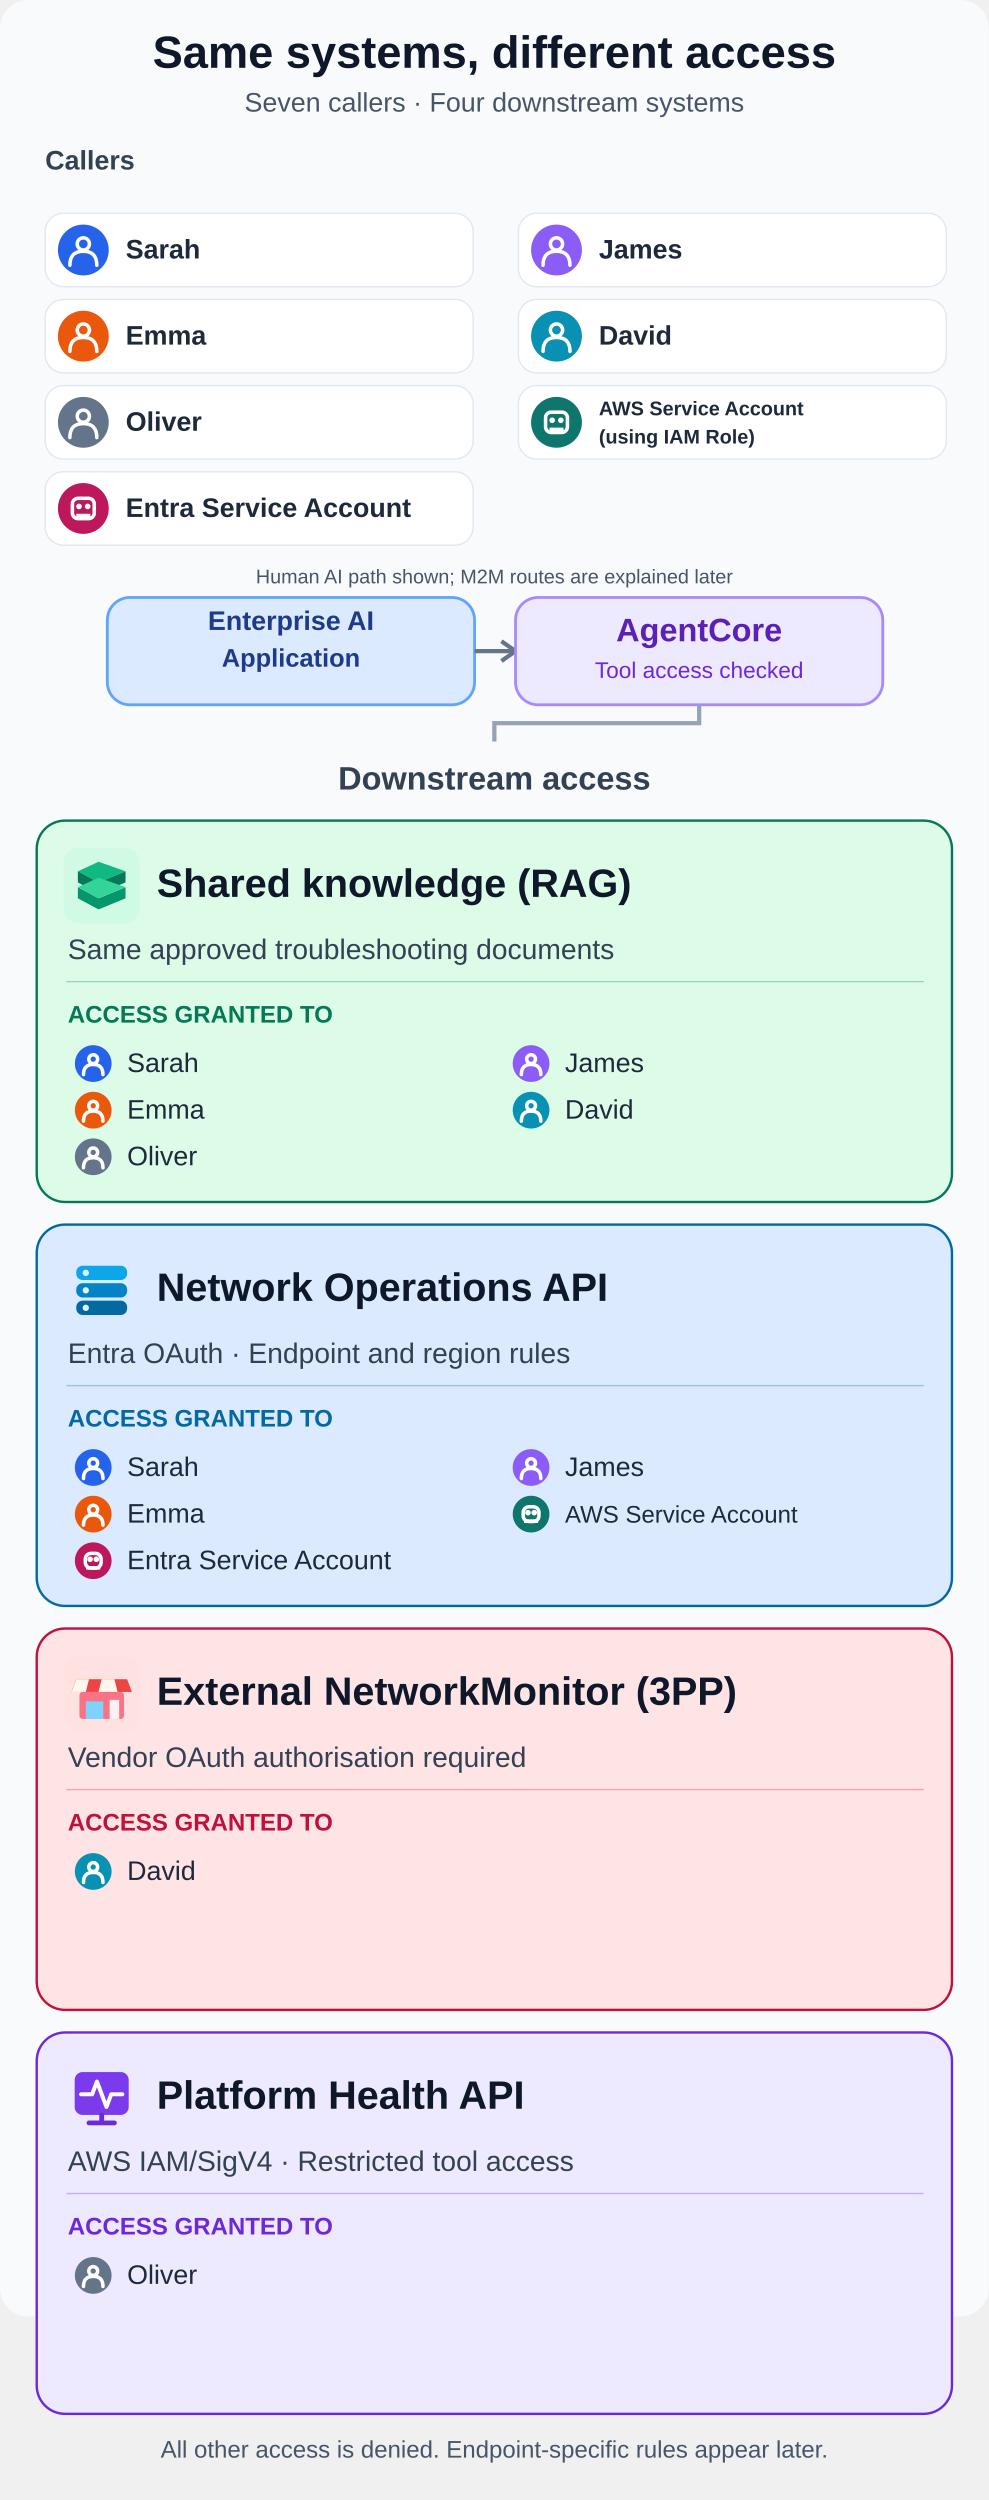
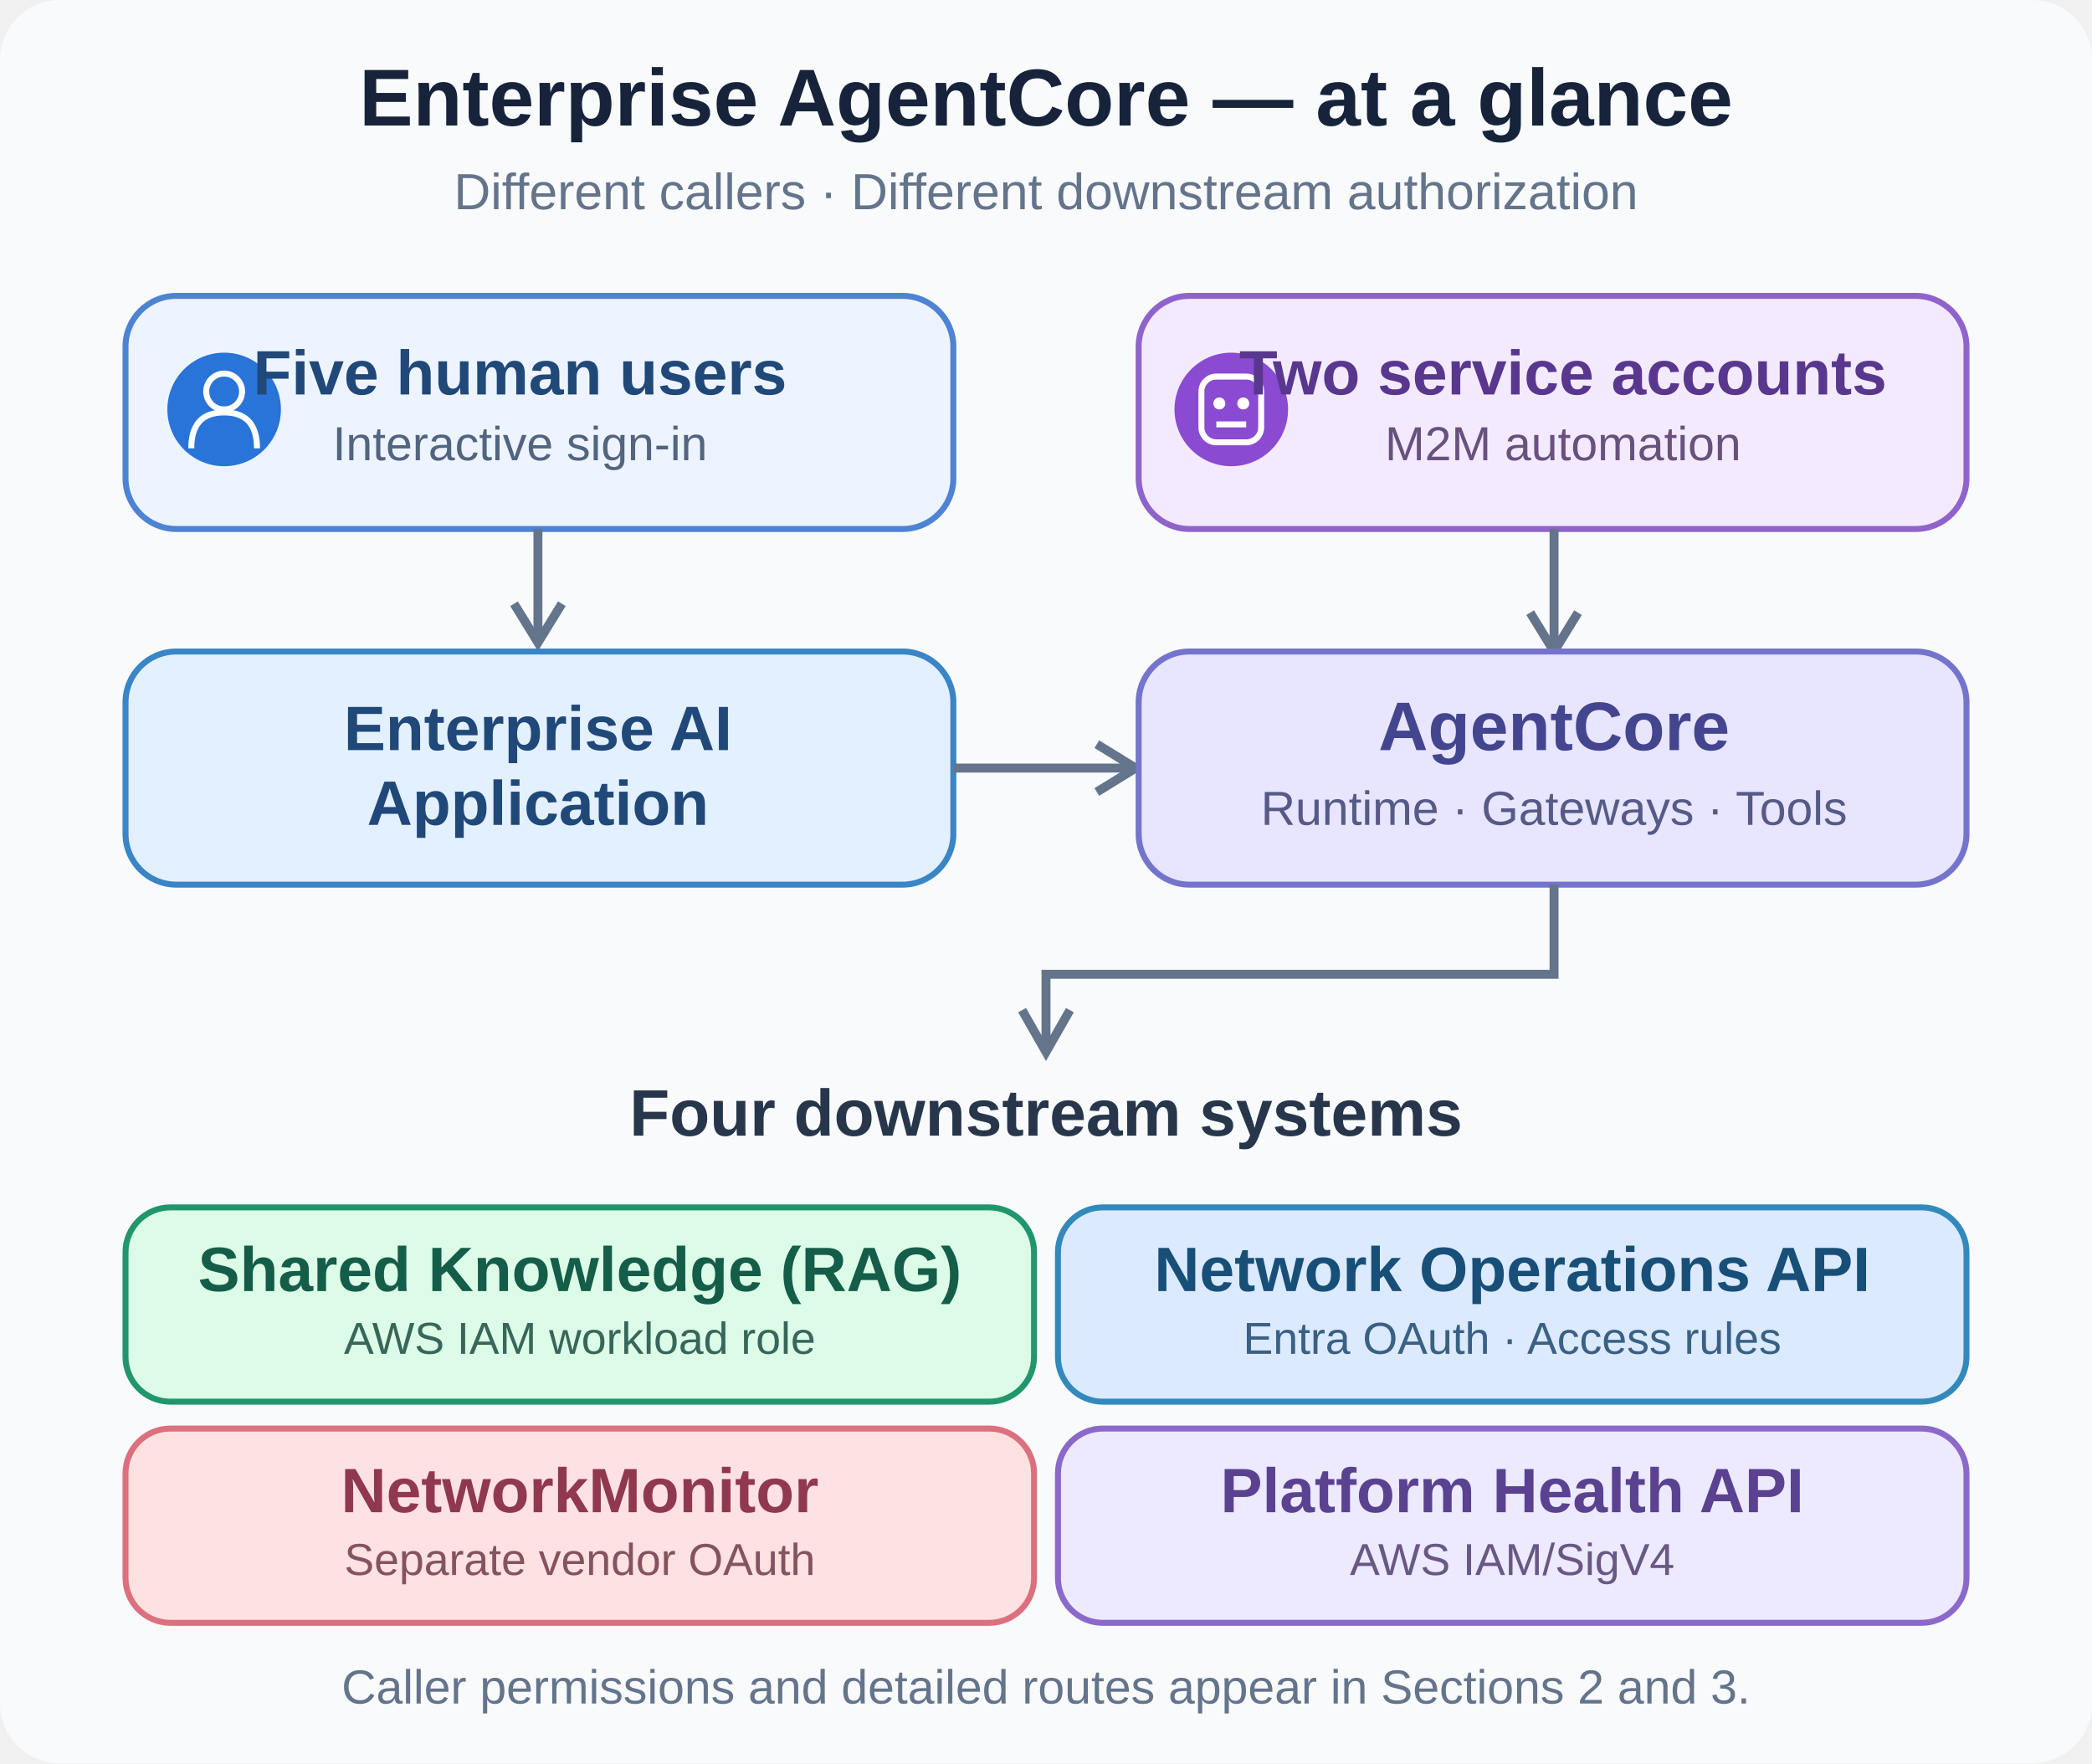
- <svg xmlns="http://www.w3.org/2000/svg" width="700" height="1770" viewBox="0 0 700 1770" role="img" aria-labelledby="title desc">
-   <rect width="700" height="1640" rx="20" fill="#f8fafc" />
-   <text x="350" y="48" text-anchor="middle" font-family="Arial,sans-serif" font-size="32" font-weight="700" fill="#0f172a">Same systems, different access</text>
-   <text x="350" y="79" text-anchor="middle" font-family="Arial,sans-serif" font-size="19" fill="#475569">Seven callers · Four downstream systems</text>
-   <text x="32" y="120" font-family="Arial,sans-serif" font-size="19" font-weight="700" fill="#334155">Callers</text>
-   <rect x="32" y="151" width="303" height="52" rx="13" fill="white" stroke="#e2e8f0" />
-   <circle cx="59" cy="177" r="18" fill="#2563eb" />
-   <circle cx="59" cy="172.68" r="4.32" fill="none" stroke="white" stroke-width="2.5" />
-   <path d="M 49.46 187.8 Q 49.46 177.9 59 177.9 Q 68.54 177.9 68.54 187.8" fill="none" stroke="white" stroke-width="2.5" stroke-linecap="round" />
-   <text x="89" y="183" font-family="Arial,sans-serif" font-size="19" font-weight="700" fill="#1e293b">Sarah</text>
-   <rect x="367" y="151" width="303" height="52" rx="13" fill="white" stroke="#e2e8f0" />
-   <circle cx="394" cy="177" r="18" fill="#8b5cf6" />
-   <circle cx="394" cy="172.68" r="4.32" fill="none" stroke="white" stroke-width="2.5" />
-   <path d="M 384.46 187.8 Q 384.46 177.9 394 177.9 Q 403.54 177.9 403.54 187.8" fill="none" stroke="white" stroke-width="2.5" stroke-linecap="round" />
-   <text x="424" y="183" font-family="Arial,sans-serif" font-size="19" font-weight="700" fill="#1e293b">James</text>
-   <rect x="32" y="212" width="303" height="52" rx="13" fill="white" stroke="#e2e8f0" />
-   <circle cx="59" cy="238" r="18" fill="#ea580c" />
-   <circle cx="59" cy="233.68" r="4.32" fill="none" stroke="white" stroke-width="2.5" />
-   <path d="M 49.46 248.8 Q 49.46 238.9 59 238.9 Q 68.54 238.9 68.54 248.8" fill="none" stroke="white" stroke-width="2.5" stroke-linecap="round" />
-   <text x="89" y="244" font-family="Arial,sans-serif" font-size="19" font-weight="700" fill="#1e293b">Emma</text>
-   <rect x="367" y="212" width="303" height="52" rx="13" fill="white" stroke="#e2e8f0" />
-   <circle cx="394" cy="238" r="18" fill="#0891b2" />
-   <circle cx="394" cy="233.68" r="4.32" fill="none" stroke="white" stroke-width="2.5" />
-   <path d="M 384.46 248.8 Q 384.46 238.9 394 238.9 Q 403.54 238.9 403.54 248.8" fill="none" stroke="white" stroke-width="2.5" stroke-linecap="round" />
-   <text x="424" y="244" font-family="Arial,sans-serif" font-size="19" font-weight="700" fill="#1e293b">David</text>
-   <rect x="32" y="273" width="303" height="52" rx="13" fill="white" stroke="#e2e8f0" />
-   <circle cx="59" cy="299" r="18" fill="#64748b" />
-   <circle cx="59" cy="294.68" r="4.32" fill="none" stroke="white" stroke-width="2.5" />
-   <path d="M 49.46 309.8 Q 49.46 299.9 59 299.9 Q 68.54 299.9 68.54 309.8" fill="none" stroke="white" stroke-width="2.5" stroke-linecap="round" />
-   <text x="89" y="305" font-family="Arial,sans-serif" font-size="19" font-weight="700" fill="#1e293b">Oliver</text>
-   <rect x="367" y="273" width="303" height="52" rx="13" fill="white" stroke="#e2e8f0" />
-   <circle cx="394" cy="299" r="18" fill="#0f766e" />
-   <rect x="386.26" y="291.8" width="15.48" height="14.4" rx="4" fill="none" stroke="white" stroke-width="2.5" />
-   <circle cx="390.94" cy="297.56" r="2" fill="white" />
-   <circle cx="397.06" cy="297.56" r="2" fill="white" />
-   <path d="M 389 304 h10" stroke="white" stroke-width="2.5" />
-   <text x="424" y="294" font-family="Arial,sans-serif" font-size="14" font-weight="700" fill="#1e293b">AWS Service Account</text>
-   <text x="424" y="314" font-family="Arial,sans-serif" font-size="14" font-weight="700" fill="#1e293b">(using IAM Role)</text>
-   <rect x="32" y="334" width="303" height="52" rx="13" fill="white" stroke="#e2e8f0" />
-   <circle cx="59" cy="360" r="18" fill="#be185d" />
-   <rect x="51.26" y="352.8" width="15.48" height="14.4" rx="4" fill="none" stroke="white" stroke-width="2.5" />
-   <circle cx="55.94" cy="358.56" r="2" fill="white" />
-   <circle cx="62.06" cy="358.56" r="2" fill="white" />
-   <path d="M 54 365 h10" stroke="white" stroke-width="2.5" />
-   <text x="89" y="366" font-family="Arial,sans-serif" font-size="19" font-weight="700" fill="#1e293b">Entra Service Account</text>
-   <text x="350" y="413" text-anchor="middle" font-family="Arial,sans-serif" font-size="14" fill="#475569">Human AI path shown; M2M routes are explained later</text>
-   <rect x="76" y="423" width="260" height="76" rx="16" fill="#dbeafe" stroke="#60a5fa" stroke-width="2" />
-   <text x="206" y="446" font-family="Arial,sans-serif" font-size="19" font-weight="700" fill="#1e3a8a" text-anchor="middle">Enterprise AI</text>
-   <text x="206" y="472" font-family="Arial,sans-serif" font-size="18" font-weight="700" fill="#1e3a8a" text-anchor="middle">Application</text>
-   <path d="M336 461 H364" stroke="#64748b" stroke-width="3" fill="none" />
-   <path d="M355 454 L365 461 L355 468" stroke="#64748b" stroke-width="3" fill="none" />
-   <rect x="365" y="423" width="260" height="76" rx="16" fill="#ede9fe" stroke="#a78bfa" stroke-width="2" />
-   <text x="495" y="454" font-family="Arial,sans-serif" font-size="23" font-weight="700" fill="#5b21b6" text-anchor="middle">AgentCore</text>
-   <text x="495" y="480" font-family="Arial,sans-serif" font-size="16" fill="#6d28d9" text-anchor="middle">Tool access checked</text>
-   <path d="M495 499 V512 H350 V525" stroke="#94a3b8" stroke-width="3" fill="none" />
-   <text x="350" y="559" font-family="Arial,sans-serif" font-size="23" font-weight="700" fill="#334155" text-anchor="middle">Downstream access</text>
-   <g transform="translate(0,0)">
-     <rect x="26" y="581" width="648" height="270" rx="20" fill="#dcfce7" stroke="#047857" stroke-width="1.7" />
-     <svg x="45" y="600" width="54" height="54" viewBox="0 0 48 48">
-       <rect width="48" height="48" rx="10" fill="#d1fae5" />
-       <path d="M9 15L22 9l17 6-17 7z" fill="#10b981" />
-       <path d="M9 15v7l13 7 17-7v-7l-17 7z" fill="#047857" />
-       <path d="M9 25l13 7 17-7v7l-17 7-13-7z" fill="#059669" />
-       <path d="M9 25l13-6 17 6-17 7z" fill="#34d399" />
-     </svg>
-     <text x="111" y="635" font-family="Arial,sans-serif" font-size="28" font-weight="700" fill="#0f172a">Shared knowledge (RAG)</text>
-     <text x="48" y="679" font-family="Arial,sans-serif" font-size="20" fill="#334155">Same approved troubleshooting documents</text>
-     <line x1="47" y1="695" x2="654" y2="695" stroke="#047857" opacity=".3" />
-     <text x="48" y="724" font-family="Arial,sans-serif" font-size="17" font-weight="700" fill="#047857">ACCESS GRANTED TO</text>
-     <circle cx="66" cy="753" r="13" fill="#2563eb" />
-     <circle cx="66" cy="749.88" r="3.12" fill="none" stroke="white" stroke-width="2.5" />
-     <path d="M 59.11 760.8 Q 59.11 753.65 66 753.65 Q 72.89 753.65 72.89 760.8" fill="none" stroke="white" stroke-width="2.5" stroke-linecap="round" />
-     <text x="90" y="759" font-family="Arial,sans-serif" font-size="19" fill="#1e293b">Sarah</text>
-     <circle cx="376" cy="753" r="13" fill="#8b5cf6" />
-     <circle cx="376" cy="749.88" r="3.12" fill="none" stroke="white" stroke-width="2.5" />
-     <path d="M 369.11 760.8 Q 369.11 753.65 376 753.65 Q 382.89 753.65 382.89 760.8" fill="none" stroke="white" stroke-width="2.5" stroke-linecap="round" />
-     <text x="400" y="759" font-family="Arial,sans-serif" font-size="19" fill="#1e293b">James</text>
-     <circle cx="66" cy="786" r="13" fill="#ea580c" />
-     <circle cx="66" cy="782.88" r="3.12" fill="none" stroke="white" stroke-width="2.5" />
-     <path d="M 59.11 793.8 Q 59.11 786.65 66 786.65 Q 72.89 786.65 72.89 793.8" fill="none" stroke="white" stroke-width="2.5" stroke-linecap="round" />
-     <text x="90" y="792" font-family="Arial,sans-serif" font-size="19" fill="#1e293b">Emma</text>
-     <circle cx="376" cy="786" r="13" fill="#0891b2" />
-     <circle cx="376" cy="782.88" r="3.12" fill="none" stroke="white" stroke-width="2.5" />
-     <path d="M 369.11 793.8 Q 369.11 786.65 376 786.65 Q 382.89 786.65 382.89 793.8" fill="none" stroke="white" stroke-width="2.5" stroke-linecap="round" />
-     <text x="400" y="792" font-family="Arial,sans-serif" font-size="19" fill="#1e293b">David</text>
-     <circle cx="66" cy="819" r="13" fill="#64748b" />
-     <circle cx="66" cy="815.88" r="3.12" fill="none" stroke="white" stroke-width="2.5" />
-     <path d="M 59.11 826.8 Q 59.11 819.65 66 819.65 Q 72.89 819.65 72.89 826.8" fill="none" stroke="white" stroke-width="2.5" stroke-linecap="round" />
-     <text x="90" y="825" font-family="Arial,sans-serif" font-size="19" fill="#1e293b">Oliver</text>
+ <svg xmlns="http://www.w3.org/2000/svg" width="700" height="590" viewBox="0 0 700 590" role="img" aria-labelledby="title desc">
+   <rect width="700" height="590" rx="20" fill="#f8fafc" />
+   <g font-family="Arial,Helvetica,sans-serif">
+     <text x="350" y="42" text-anchor="middle" font-size="27" font-weight="700" fill="#17233a">Enterprise AgentCore — at a glance</text>
+     <text x="350" y="70" text-anchor="middle" font-size="17" fill="#64748b">Different callers · Different downstream authorization</text>
+     <rect x="42" y="99" width="277" height="78" rx="17" fill="#edf4ff" stroke="#4e83d4" stroke-width="2" />
+     <circle cx="75" cy="137" r="19" fill="#2874d9" />
+     <circle cx="75" cy="131" r="6" fill="none" stroke="#fff" stroke-width="2" />
+     <path d="M64 150 Q64 138 75 138 Q86 138 86 150" fill="none" stroke="#fff" stroke-width="2" />
+     <text x="174" y="132" text-anchor="middle" font-size="21" font-weight="700" fill="#204879">Five human users</text>
+     <text x="174" y="154" text-anchor="middle" font-size="16" fill="#52647f">Interactive sign-in</text>
+     <rect x="381" y="99" width="277" height="78" rx="17" fill="#f3eaff" stroke="#9063cc" stroke-width="2" />
+     <circle cx="412" cy="137" r="19" fill="#8a4ad1" />
+     <rect x="402" y="126" width="20" height="22" rx="5" fill="none" stroke="#fff" stroke-width="2" />
+     <circle cx="408" cy="135" r="2" fill="#fff" />
+     <circle cx="416" cy="135" r="2" fill="#fff" />
+     <path d="M407 142H417" stroke="#fff" stroke-width="2" />
+     <text x="523" y="132" text-anchor="middle" font-size="21" font-weight="700" fill="#59378e">Two service accounts</text>
+     <text x="523" y="154" text-anchor="middle" font-size="16" fill="#69517e">M2M automation</text>
+     <path d="M180 177V212" fill="none" stroke="#64748b" stroke-width="3" />
+     <path d="M172 202L180 215L188 202" fill="none" stroke="#64748b" stroke-width="3" />
+     <rect x="42" y="218" width="277" height="78" rx="17" fill="#e3f0ff" stroke="#3985c5" stroke-width="2" />
+     <text x="180" y="251" text-anchor="middle" font-size="21" font-weight="700" fill="#204879">Enterprise AI</text>
+     <text x="180" y="276" text-anchor="middle" font-size="21" font-weight="700" fill="#204879">Application</text>
+     <path d="M319 257H378" fill="none" stroke="#64748b" stroke-width="3" />
+     <path d="M367 249L380 257L367 265" fill="none" stroke="#64748b" stroke-width="3" />
+     <path d="M520 177V216" fill="none" stroke="#64748b" stroke-width="3" />
+     <path d="M512 205L520 218L528 205" fill="none" stroke="#64748b" stroke-width="3" />
+     <rect x="381" y="218" width="277" height="78" rx="17" fill="#e7e5ff" stroke="#7474cc" stroke-width="2" />
+     <text x="520" y="251" text-anchor="middle" font-size="23" font-weight="700" fill="#44458f">AgentCore</text>
+     <text x="520" y="276" text-anchor="middle" font-size="16" fill="#565a86">Runtime · Gateways · Tools</text>
+     <path d="M520 296V326H350V349" fill="none" stroke="#64748b" stroke-width="3" />
+     <path d="M342 338L350 352L358 338" fill="none" stroke="#64748b" stroke-width="3" />
+     <text x="350" y="380" text-anchor="middle" font-size="22" font-weight="700" fill="#27364b">Four downstream systems</text>
+     <rect x="42" y="404" width="304" height="65" rx="15" fill="#dcfce7" stroke="#21966d" stroke-width="2" />
+     <text x="194" y="432" text-anchor="middle" font-size="21" font-weight="700" fill="#145d49">Shared Knowledge (RAG)</text>
+     <text x="194" y="453" text-anchor="middle" font-size="15" fill="#38665a">AWS IAM workload role</text>
+     <rect x="354" y="404" width="304" height="65" rx="15" fill="#dbeafe" stroke="#3389bc" stroke-width="2" />
+     <text x="506" y="432" text-anchor="middle" font-size="21" font-weight="700" fill="#184f78">Network Operations API</text>
+     <text x="506" y="453" text-anchor="middle" font-size="15" fill="#3a6184">Entra OAuth · Access rules</text>
+     <rect x="42" y="478" width="304" height="65" rx="15" fill="#fee2e2" stroke="#dc707e" stroke-width="2" />
+     <text x="194" y="506" text-anchor="middle" font-size="21" font-weight="700" fill="#90394d">NetworkMonitor</text>
+     <text x="194" y="527" text-anchor="middle" font-size="15" fill="#855360">Separate vendor OAuth</text>
+     <rect x="354" y="478" width="304" height="65" rx="15" fill="#ede9fe" stroke="#8b69ca" stroke-width="2" />
+     <text x="506" y="506" text-anchor="middle" font-size="21" font-weight="700" fill="#5a4291">Platform Health API</text>
+     <text x="506" y="527" text-anchor="middle" font-size="15" fill="#695784">AWS IAM/SigV4</text>
+     <text x="350" y="570" text-anchor="middle" font-size="16" fill="#64748b">Caller permissions and detailed routes appear in Sections 2 and 3.</text>
  </g>
-   <g transform="translate(0,32)">
-     <rect x="26" y="835" width="648" height="270" rx="20" fill="#dbeafe" stroke="#0369a1" stroke-width="1.7" />
-     <svg x="45" y="854" width="54" height="54" viewBox="0 0 48 48">
-       <rect width="48" height="48" rx="10" fill="#dbeafe" />
-       <rect x="8" y="9" width="32" height="9" rx="4" fill="#0ea5e9" />
-       <rect x="8" y="20" width="32" height="9" rx="4" fill="#0284c7" />
-       <rect x="8" y="31" width="32" height="9" rx="4" fill="#0369a1" />
-       <g fill="#e0f2fe">
-         <circle cx="14" cy="13.5" r="2" />
-         <circle cx="14" cy="24.5" r="2" />
-         <circle cx="14" cy="35.5" r="2" />
-       </g>
-     </svg>
-     <text x="111" y="889" font-family="Arial,sans-serif" font-size="28" font-weight="700" fill="#0f172a">Network Operations API</text>
-     <text x="48" y="933" font-family="Arial,sans-serif" font-size="20" fill="#334155">Entra OAuth · Endpoint and region rules</text>
-     <line x1="47" y1="949" x2="654" y2="949" stroke="#0369a1" opacity=".3" />
-     <text x="48" y="978" font-family="Arial,sans-serif" font-size="17" font-weight="700" fill="#0369a1">ACCESS GRANTED TO</text>
-     <circle cx="66" cy="1007" r="13" fill="#2563eb" />
-     <circle cx="66" cy="1003.88" r="3.12" fill="none" stroke="white" stroke-width="2.5" />
-     <path d="M 59.11 1014.8 Q 59.11 1007.65 66 1007.65 Q 72.89 1007.65 72.89 1014.8" fill="none" stroke="white" stroke-width="2.5" stroke-linecap="round" />
-     <text x="90" y="1013" font-family="Arial,sans-serif" font-size="19" fill="#1e293b">Sarah</text>
-     <circle cx="376" cy="1007" r="13" fill="#8b5cf6" />
-     <circle cx="376" cy="1003.88" r="3.12" fill="none" stroke="white" stroke-width="2.5" />
-     <path d="M 369.11 1014.8 Q 369.11 1007.65 376 1007.65 Q 382.89 1007.65 382.89 1014.8" fill="none" stroke="white" stroke-width="2.5" stroke-linecap="round" />
-     <text x="400" y="1013" font-family="Arial,sans-serif" font-size="19" fill="#1e293b">James</text>
-     <circle cx="66" cy="1040" r="13" fill="#ea580c" />
-     <circle cx="66" cy="1036.88" r="3.12" fill="none" stroke="white" stroke-width="2.5" />
-     <path d="M 59.11 1047.8 Q 59.11 1040.65 66 1040.65 Q 72.89 1040.65 72.89 1047.8" fill="none" stroke="white" stroke-width="2.5" stroke-linecap="round" />
-     <text x="90" y="1046" font-family="Arial,sans-serif" font-size="19" fill="#1e293b">Emma</text>
-     <circle cx="376" cy="1040" r="13" fill="#0f766e" />
-     <rect x="370.41" y="1034.8" width="11.18" height="10.4" rx="4" fill="none" stroke="white" stroke-width="2.5" />
-     <circle cx="373.79" cy="1038.96" r="2" fill="white" />
-     <circle cx="378.21" cy="1038.96" r="2" fill="white" />
-     <path d="M 371 1045 h10" stroke="white" stroke-width="2.5" />
-     <text x="400" y="1046" font-family="Arial,sans-serif" font-size="17" fill="#1e293b">AWS Service Account</text>
-     <circle cx="66" cy="1073" r="13" fill="#be185d" />
-     <rect x="60.41" y="1067.8" width="11.18" height="10.4" rx="4" fill="none" stroke="white" stroke-width="2.5" />
-     <circle cx="63.79" cy="1071.96" r="2" fill="white" />
-     <circle cx="68.21" cy="1071.96" r="2" fill="white" />
-     <path d="M 61 1078 h10" stroke="white" stroke-width="2.5" />
-     <text x="90" y="1079" font-family="Arial,sans-serif" font-size="19" fill="#1e293b">Entra Service Account</text>
-   </g>
-   <g transform="translate(0,64)">
-     <rect x="26" y="1089" width="648" height="270" rx="20" fill="#ffe4e6" stroke="#be123c" stroke-width="1.7" />
-     <svg x="45" y="1108" width="54" height="54" viewBox="0 0 48 48">
-       <rect width="48" height="48" rx="10" fill="#fee2e2" />
-       <rect x="10" y="23" width="28" height="17" rx="2" fill="#fb7185" />
-       <rect x="14" y="29" width="11" height="11" fill="#7dd3fc" />
-       <rect x="29" y="28" width="6" height="12" fill="#fff1f2" />
-       <path d="M8 15h32l3 8H5z" fill="#ef4444" />
-       <path d="M8 15h8l-2 8H5zM24 15h8l2 8H22z" fill="#fff7ed" />
-     </svg>
-     <text x="111" y="1143" font-family="Arial,sans-serif" font-size="28" font-weight="700" fill="#0f172a">External NetworkMonitor (3PP)</text>
-     <text x="48" y="1187" font-family="Arial,sans-serif" font-size="20" fill="#334155">Vendor OAuth authorisation required</text>
-     <line x1="47" y1="1203" x2="654" y2="1203" stroke="#be123c" opacity=".3" />
-     <text x="48" y="1232" font-family="Arial,sans-serif" font-size="17" font-weight="700" fill="#be123c">ACCESS GRANTED TO</text>
-     <circle cx="66" cy="1261" r="13" fill="#0891b2" />
-     <circle cx="66" cy="1257.88" r="3.12" fill="none" stroke="white" stroke-width="2.5" />
-     <path d="M 59.11 1268.8 Q 59.11 1261.65 66 1261.65 Q 72.89 1261.65 72.89 1268.8" fill="none" stroke="white" stroke-width="2.5" stroke-linecap="round" />
-     <text x="90" y="1267" font-family="Arial,sans-serif" font-size="19" fill="#1e293b">David</text>
-   </g>
-   <g transform="translate(0,96)">
-     <rect x="26" y="1343" width="648" height="270" rx="20" fill="#ede9fe" stroke="#6d28d9" stroke-width="1.7" />
-     <svg x="45" y="1362" width="54" height="54" viewBox="0 0 48 48">
-       <rect width="48" height="48" rx="10" fill="#ede9fe" />
-       <rect x="7" y="8" width="34" height="27" rx="5" fill="#7c3aed" />
-       <path d="M11 22h7l3-8 6 16 3-8h7" fill="none" stroke="#fff" stroke-width="2.5" stroke-linejoin="round" stroke-linecap="round" />
-       <path d="M24 35v5m-8 0h16" stroke="#6d28d9" stroke-width="3" stroke-linecap="round" />
-     </svg>
-     <text x="111" y="1397" font-family="Arial,sans-serif" font-size="28" font-weight="700" fill="#0f172a">Platform Health API</text>
-     <text x="48" y="1441" font-family="Arial,sans-serif" font-size="20" fill="#334155">AWS IAM/SigV4 · Restricted tool access</text>
-     <line x1="47" y1="1457" x2="654" y2="1457" stroke="#6d28d9" opacity=".3" />
-     <text x="48" y="1486" font-family="Arial,sans-serif" font-size="17" font-weight="700" fill="#6d28d9">ACCESS GRANTED TO</text>
-     <circle cx="66" cy="1515" r="13" fill="#64748b" />
-     <circle cx="66" cy="1511.88" r="3.12" fill="none" stroke="white" stroke-width="2.5" />
-     <path d="M 59.11 1522.8 Q 59.11 1515.65 66 1515.65 Q 72.89 1515.65 72.89 1522.8" fill="none" stroke="white" stroke-width="2.5" stroke-linecap="round" />
-     <text x="90" y="1521" font-family="Arial,sans-serif" font-size="19" fill="#1e293b">Oliver</text>
-   </g>
-   <text x="350" y="1740" font-family="Arial,sans-serif" font-size="17" text-anchor="middle" fill="#475569">All other access is denied. Endpoint-specific rules appear later.</text>
</svg>
